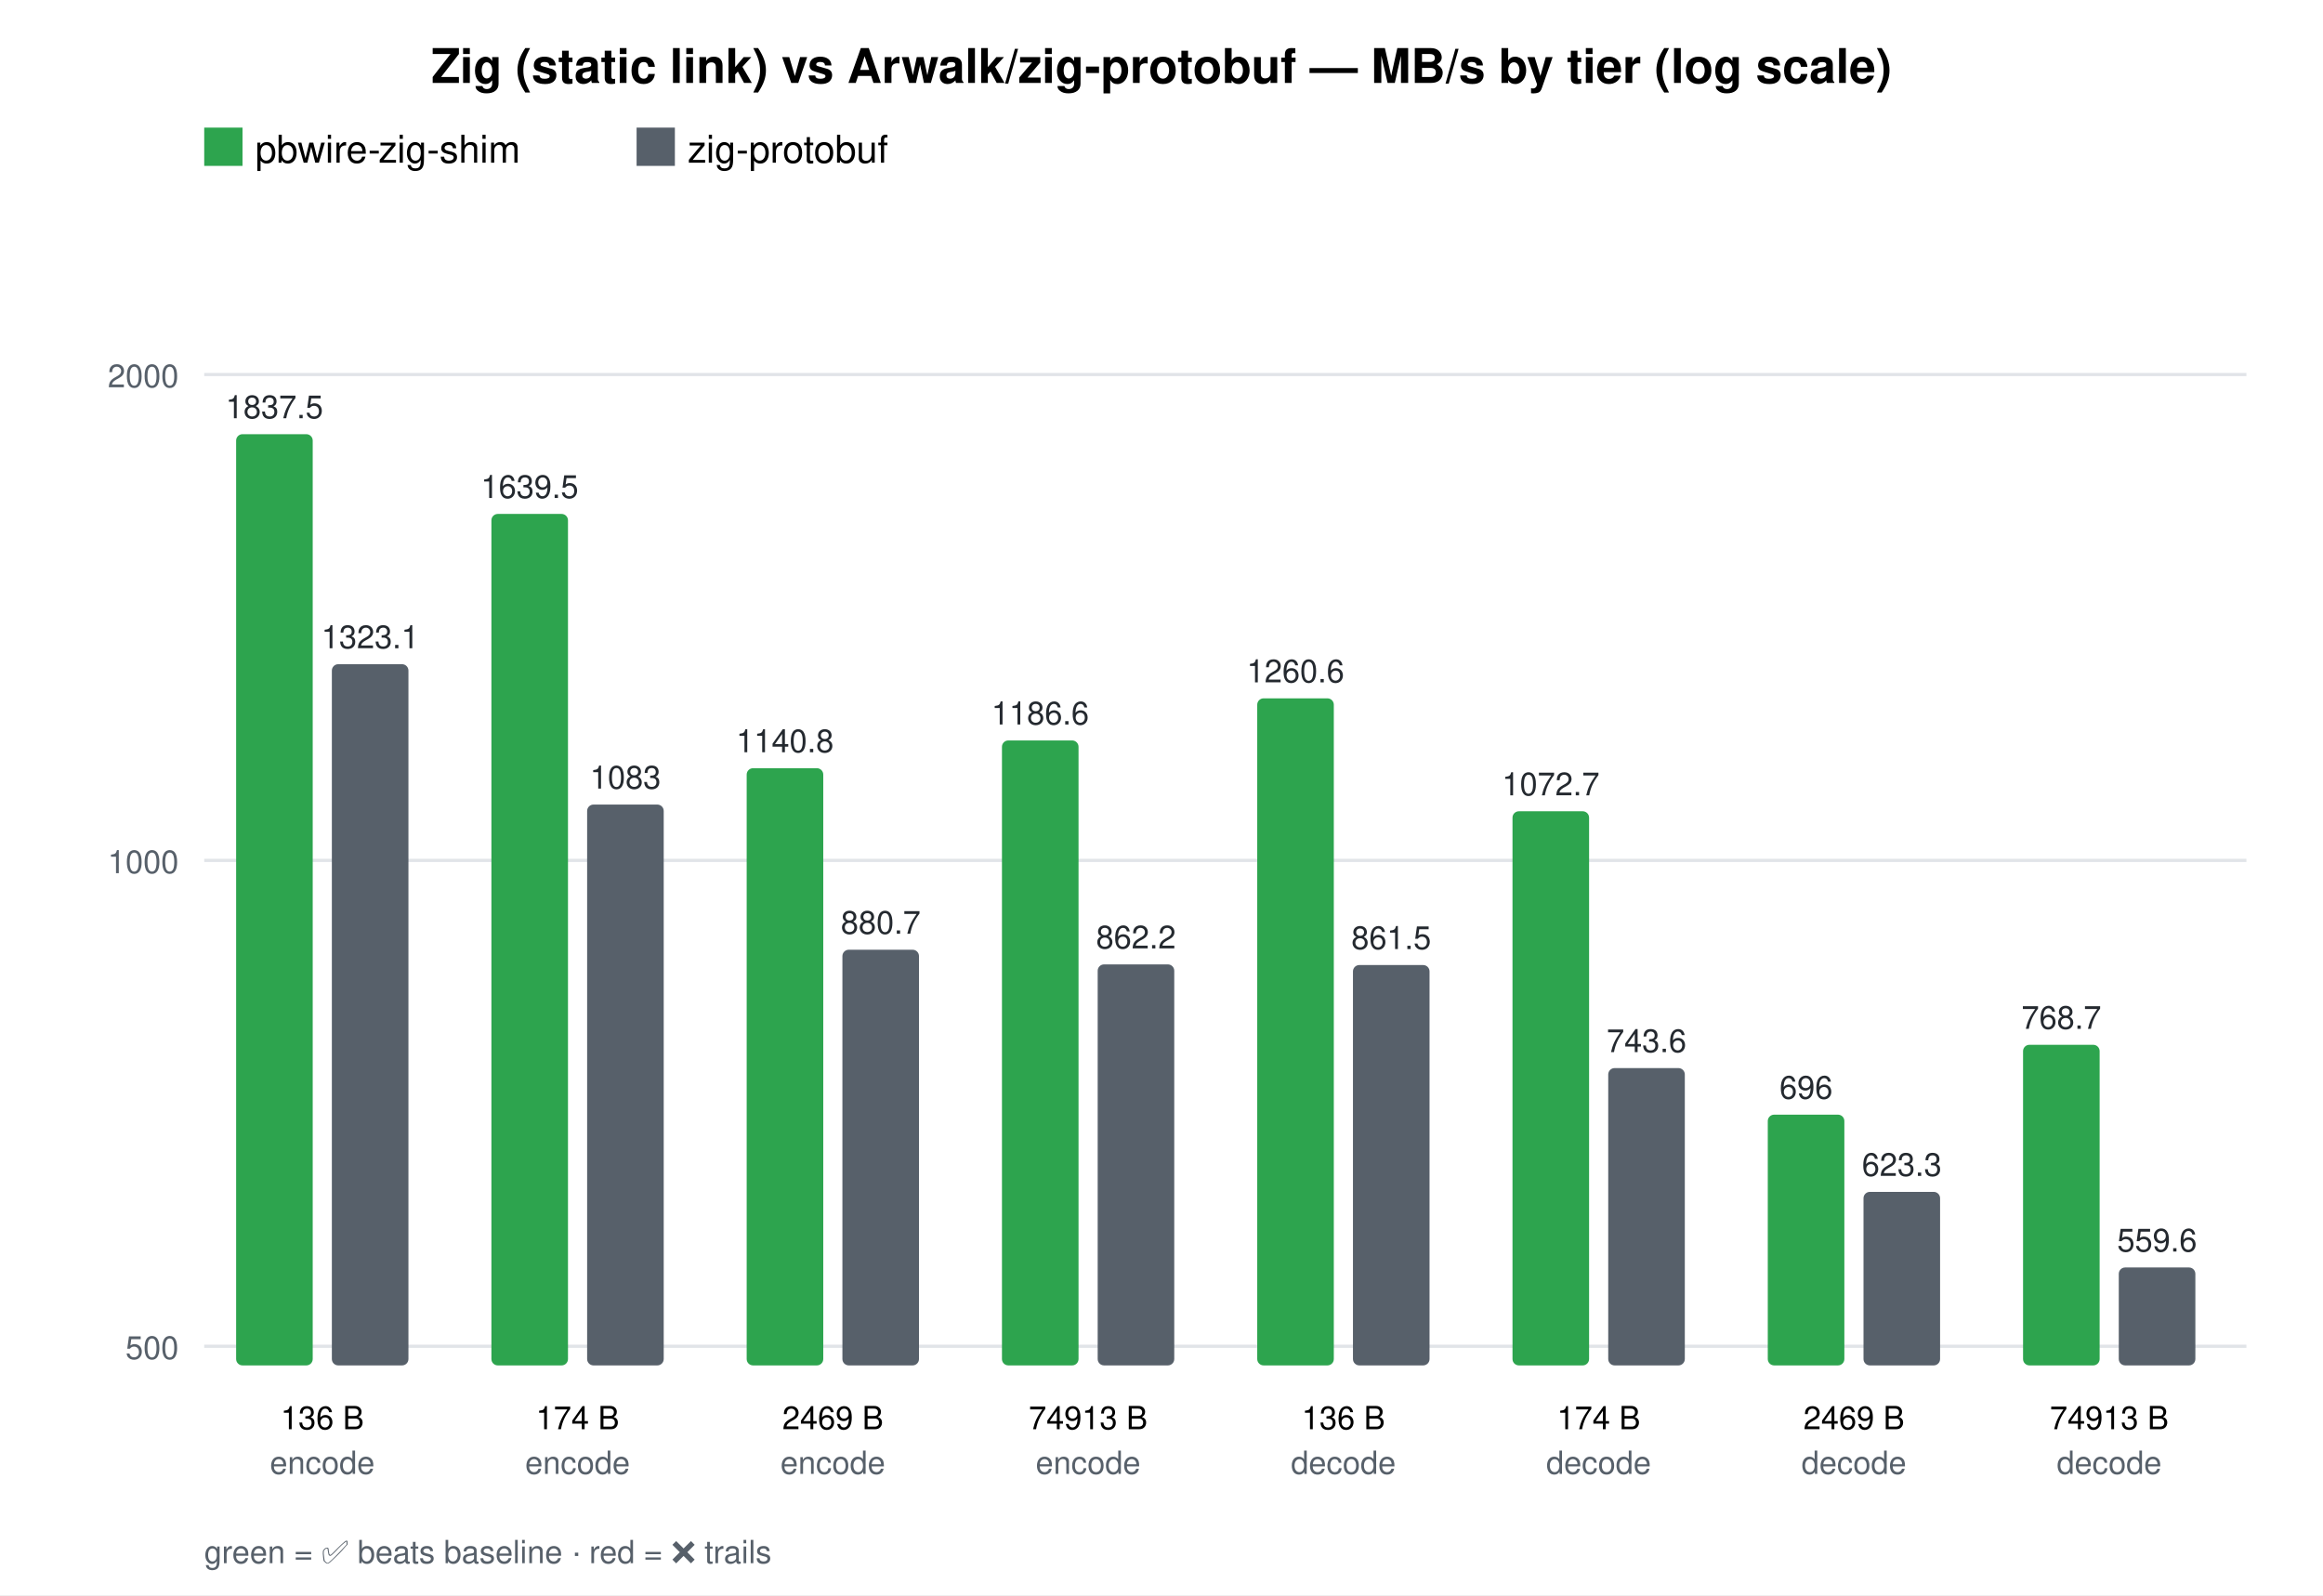
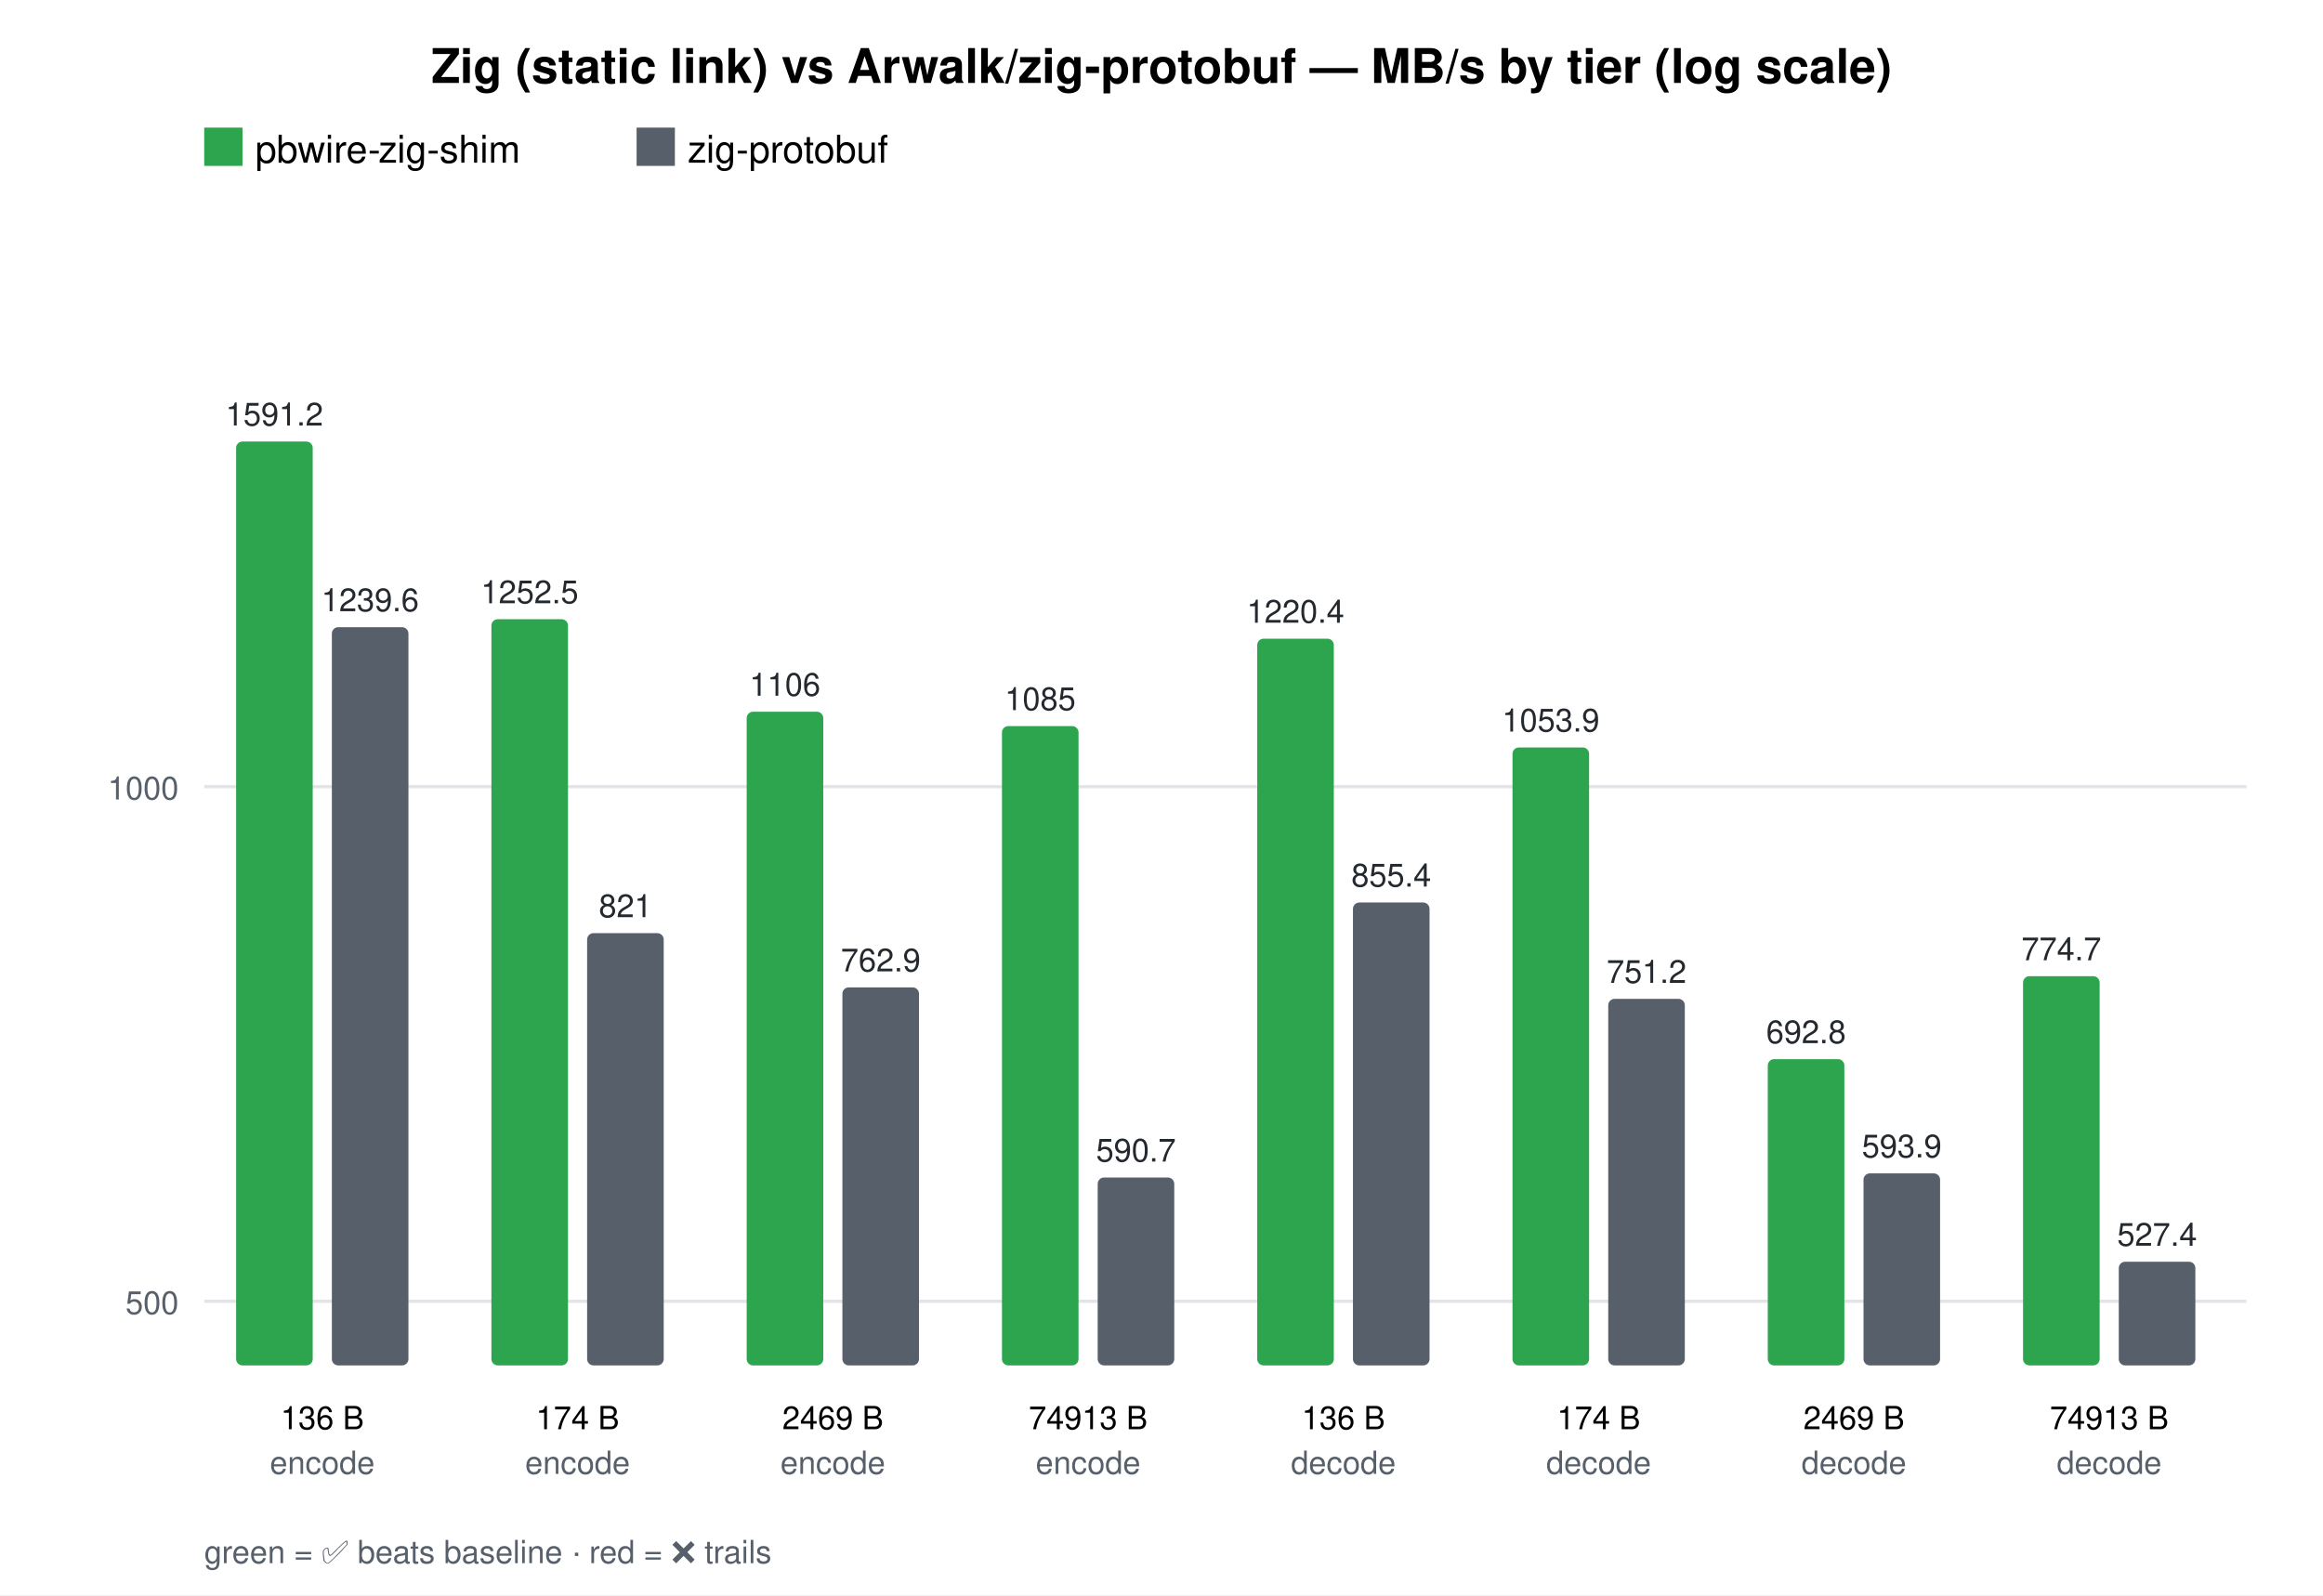
<svg xmlns="http://www.w3.org/2000/svg" width="728" height="500" font-family="Helvetica, Arial, sans-serif">
  <rect width="728" height="500" fill="#ffffff" />
  <text x="364.0" y="26" text-anchor="middle" font-size="15" font-weight="bold">Zig (static link) vs Arwalk/zig-protobuf — MB/s by tier (log scale)</text>
  <rect x="64" y="40" width="12" height="12" fill="#2da44e" />
  <text x="80" y="51" font-size="12">pbwire-zig-shim</text>
  <rect x="199.5" y="40" width="12" height="12" fill="#57606a" />
  <text x="215.5" y="51" font-size="12">zig-protobuf</text>
-   <line x1="64" y1="422.0" x2="704" y2="422.0" stroke="#e1e4e8" />
-   <text x="56" y="426.0" text-anchor="end" font-size="10" fill="#57606a">500</text>
-   <line x1="64" y1="269.7" x2="704" y2="269.7" stroke="#e1e4e8" />
-   <text x="56" y="273.7" text-anchor="end" font-size="10" fill="#57606a">1000</text>
-   <line x1="64" y1="117.4" x2="704" y2="117.4" stroke="#e1e4e8" />
-   <text x="56" y="121.4" text-anchor="end" font-size="10" fill="#57606a">2000</text>
+   <line x1="64" y1="407.9" x2="704" y2="407.9" stroke="#e1e4e8" />
+   <text x="56" y="411.9" text-anchor="end" font-size="10" fill="#57606a">500</text>
+   <line x1="64" y1="246.6" x2="704" y2="246.6" stroke="#e1e4e8" />
+   <text x="56" y="250.6" text-anchor="end" font-size="10" fill="#57606a">1000</text>
  <text x="101.0" y="448" text-anchor="middle" font-size="10">136 B</text>
  <text x="101.0" y="462" text-anchor="middle" font-size="10" fill="#57606a">encode</text>
-   <rect x="74.0" y="136.1" width="24" height="291.9" rx="2" fill="#2da44e" />
-   <text x="86.0" y="131.1" text-anchor="middle" font-size="10" fill="#24292f">1837.5</text>
-   <rect x="104.0" y="208.2" width="24" height="219.8" rx="2" fill="#57606a" />
-   <text x="116.0" y="203.2" text-anchor="middle" font-size="10" fill="#24292f">1323.1</text>
+   <rect x="74.0" y="138.4" width="24" height="289.6" rx="2" fill="#2da44e" />
+   <text x="86.0" y="133.4" text-anchor="middle" font-size="10" fill="#24292f">1591.2</text>
+   <rect x="104.0" y="196.6" width="24" height="231.4" rx="2" fill="#57606a" />
+   <text x="116.0" y="191.6" text-anchor="middle" font-size="10" fill="#24292f">1239.6</text>
  <text x="181.0" y="448" text-anchor="middle" font-size="10">174 B</text>
  <text x="181.0" y="462" text-anchor="middle" font-size="10" fill="#57606a">encode</text>
-   <rect x="154.0" y="161.1" width="24" height="266.9" rx="2" fill="#2da44e" />
-   <text x="166.0" y="156.1" text-anchor="middle" font-size="10" fill="#24292f">1639.5</text>
-   <rect x="184.0" y="252.2" width="24" height="175.8" rx="2" fill="#57606a" />
-   <text x="196.0" y="247.2" text-anchor="middle" font-size="10" fill="#24292f">1083</text>
+   <rect x="154.0" y="194.1" width="24" height="233.9" rx="2" fill="#2da44e" />
+   <text x="166.0" y="189.1" text-anchor="middle" font-size="10" fill="#24292f">1252.5</text>
+   <rect x="184.0" y="292.5" width="24" height="135.5" rx="2" fill="#57606a" />
+   <text x="196.0" y="287.5" text-anchor="middle" font-size="10" fill="#24292f">821</text>
  <text x="261.0" y="448" text-anchor="middle" font-size="10">2469 B</text>
  <text x="261.0" y="462" text-anchor="middle" font-size="10" fill="#57606a">encode</text>
-   <rect x="234.0" y="240.8" width="24" height="187.2" rx="2" fill="#2da44e" />
-   <text x="246.0" y="235.8" text-anchor="middle" font-size="10" fill="#24292f">1140.8</text>
-   <rect x="264.0" y="297.7" width="24" height="130.3" rx="2" fill="#57606a" />
-   <text x="276.0" y="292.7" text-anchor="middle" font-size="10" fill="#24292f">880.7</text>
+   <rect x="234.0" y="223.1" width="24" height="204.9" rx="2" fill="#2da44e" />
+   <text x="246.0" y="218.1" text-anchor="middle" font-size="10" fill="#24292f">1106</text>
+   <rect x="264.0" y="309.5" width="24" height="118.5" rx="2" fill="#57606a" />
+   <text x="276.0" y="304.5" text-anchor="middle" font-size="10" fill="#24292f">762.9</text>
  <text x="341.0" y="448" text-anchor="middle" font-size="10">74913 B</text>
  <text x="341.0" y="462" text-anchor="middle" font-size="10" fill="#57606a">encode</text>
-   <rect x="314.0" y="232.1" width="24" height="195.9" rx="2" fill="#2da44e" />
-   <text x="326.0" y="227.1" text-anchor="middle" font-size="10" fill="#24292f">1186.6</text>
-   <rect x="344.0" y="302.3" width="24" height="125.7" rx="2" fill="#57606a" />
-   <text x="356.0" y="297.3" text-anchor="middle" font-size="10" fill="#24292f">862.2</text>
+   <rect x="314.0" y="227.6" width="24" height="200.4" rx="2" fill="#2da44e" />
+   <text x="326.0" y="222.6" text-anchor="middle" font-size="10" fill="#24292f">1085</text>
+   <rect x="344.0" y="369.1" width="24" height="58.9" rx="2" fill="#57606a" />
+   <text x="356.0" y="364.1" text-anchor="middle" font-size="10" fill="#24292f">590.7</text>
  <text x="421.0" y="448" text-anchor="middle" font-size="10">136 B</text>
  <text x="421.0" y="462" text-anchor="middle" font-size="10" fill="#57606a">decode</text>
-   <rect x="394.0" y="218.9" width="24" height="209.1" rx="2" fill="#2da44e" />
-   <text x="406.0" y="213.9" text-anchor="middle" font-size="10" fill="#24292f">1260.6</text>
-   <rect x="424.0" y="302.5" width="24" height="125.5" rx="2" fill="#57606a" />
-   <text x="436.0" y="297.5" text-anchor="middle" font-size="10" fill="#24292f">861.5</text>
+   <rect x="394.0" y="200.2" width="24" height="227.8" rx="2" fill="#2da44e" />
+   <text x="406.0" y="195.2" text-anchor="middle" font-size="10" fill="#24292f">1220.4</text>
+   <rect x="424.0" y="282.9" width="24" height="145.1" rx="2" fill="#57606a" />
+   <text x="436.0" y="277.9" text-anchor="middle" font-size="10" fill="#24292f">855.4</text>
  <text x="501.0" y="448" text-anchor="middle" font-size="10">174 B</text>
  <text x="501.0" y="462" text-anchor="middle" font-size="10" fill="#57606a">decode</text>
-   <rect x="474.0" y="254.3" width="24" height="173.7" rx="2" fill="#2da44e" />
-   <text x="486.0" y="249.3" text-anchor="middle" font-size="10" fill="#24292f">1072.7</text>
-   <rect x="504.0" y="334.8" width="24" height="93.2" rx="2" fill="#57606a" />
-   <text x="516.0" y="329.8" text-anchor="middle" font-size="10" fill="#24292f">743.6</text>
+   <rect x="474.0" y="234.3" width="24" height="193.7" rx="2" fill="#2da44e" />
+   <text x="486.0" y="229.3" text-anchor="middle" font-size="10" fill="#24292f">1053.9</text>
+   <rect x="504.0" y="313.1" width="24" height="114.9" rx="2" fill="#57606a" />
+   <text x="516.0" y="308.1" text-anchor="middle" font-size="10" fill="#24292f">751.2</text>
  <text x="581.0" y="448" text-anchor="middle" font-size="10">2469 B</text>
  <text x="581.0" y="462" text-anchor="middle" font-size="10" fill="#57606a">decode</text>
-   <rect x="554.0" y="349.4" width="24" height="78.6" rx="2" fill="#2da44e" />
-   <text x="566.0" y="344.4" text-anchor="middle" font-size="10" fill="#24292f">696</text>
-   <rect x="584.0" y="373.6" width="24" height="54.4" rx="2" fill="#57606a" />
-   <text x="596.0" y="368.6" text-anchor="middle" font-size="10" fill="#24292f">623.3</text>
+   <rect x="554.0" y="332.0" width="24" height="96.0" rx="2" fill="#2da44e" />
+   <text x="566.0" y="327.0" text-anchor="middle" font-size="10" fill="#24292f">692.8</text>
+   <rect x="584.0" y="367.8" width="24" height="60.2" rx="2" fill="#57606a" />
+   <text x="596.0" y="362.8" text-anchor="middle" font-size="10" fill="#24292f">593.9</text>
  <text x="661.0" y="448" text-anchor="middle" font-size="10">74913 B</text>
  <text x="661.0" y="462" text-anchor="middle" font-size="10" fill="#57606a">decode</text>
-   <rect x="634.0" y="327.5" width="24" height="100.5" rx="2" fill="#2da44e" />
-   <text x="646.0" y="322.5" text-anchor="middle" font-size="10" fill="#24292f">768.7</text>
-   <rect x="664.0" y="397.3" width="24" height="30.7" rx="2" fill="#57606a" />
-   <text x="676.0" y="392.3" text-anchor="middle" font-size="10" fill="#24292f">559.6</text>
+   <rect x="634.0" y="306.0" width="24" height="122.0" rx="2" fill="#2da44e" />
+   <text x="646.0" y="301.0" text-anchor="middle" font-size="10" fill="#24292f">774.7</text>
+   <rect x="664.0" y="395.5" width="24" height="32.5" rx="2" fill="#57606a" />
+   <text x="676.0" y="390.5" text-anchor="middle" font-size="10" fill="#24292f">527.4</text>
  <text x="64" y="490" font-size="10" fill="#57606a">green = ✅ beats baseline · red = ❌ trails</text>
</svg>
